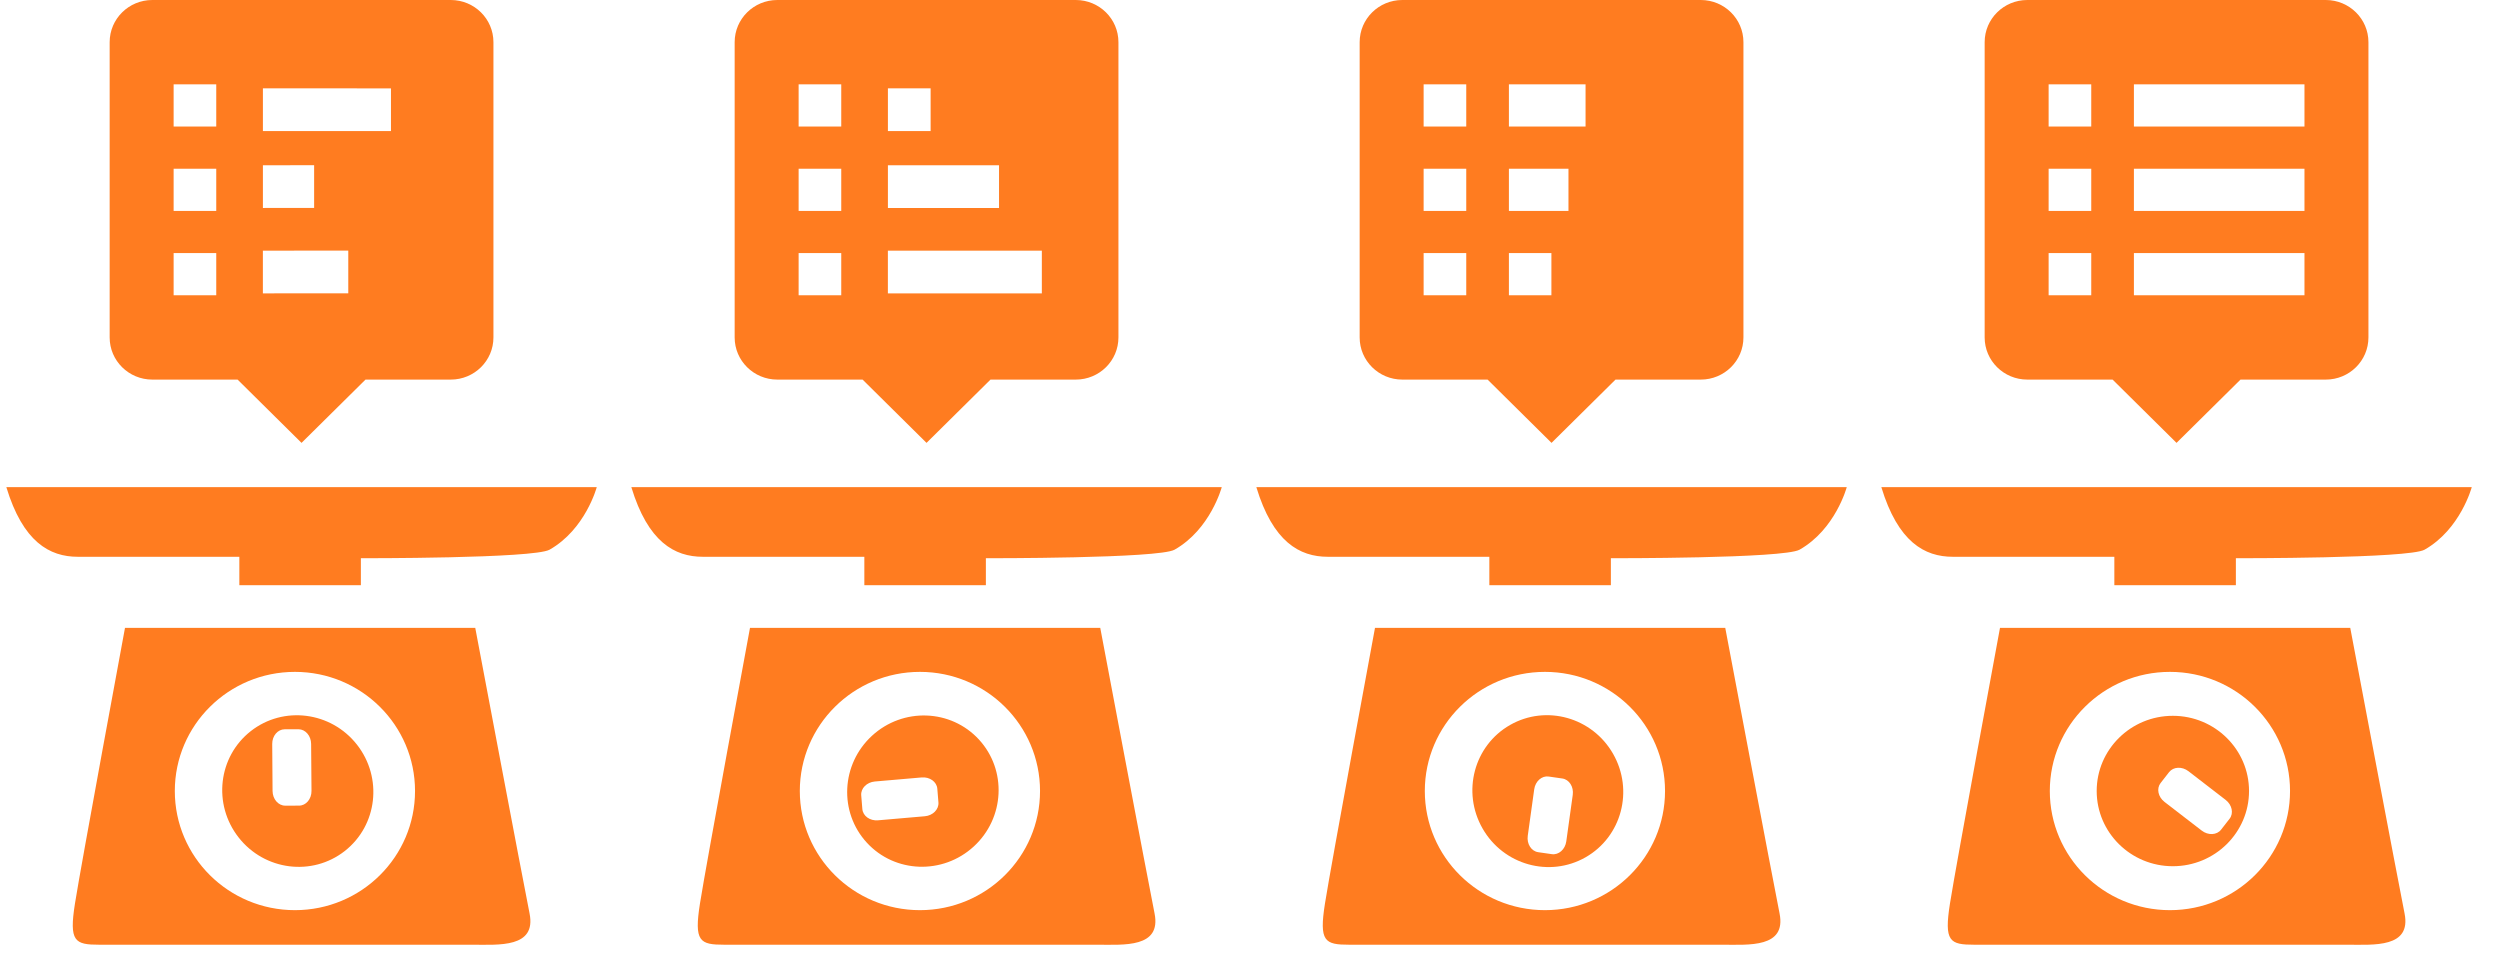
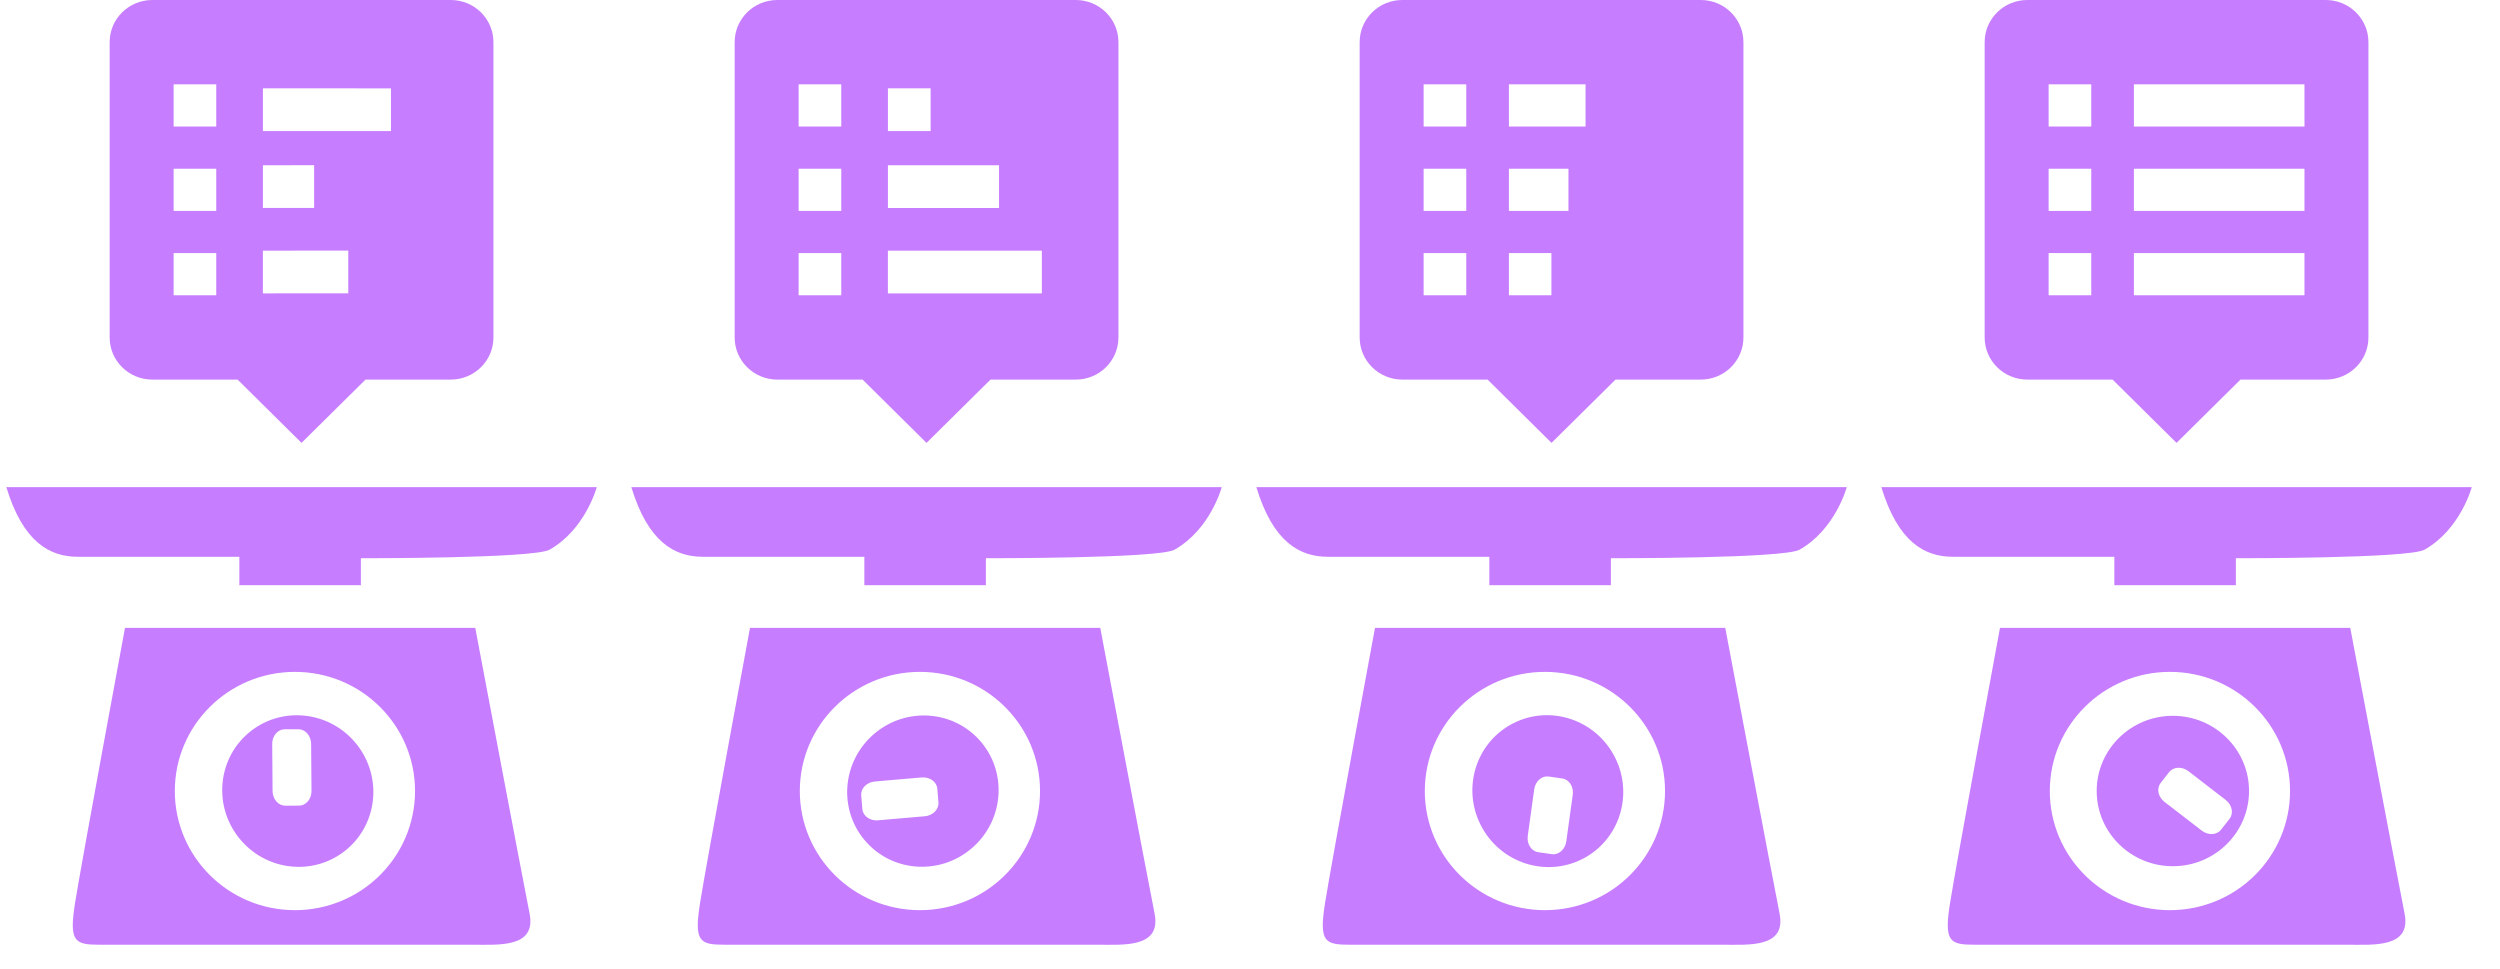
<svg xmlns="http://www.w3.org/2000/svg" version="1.1" width="80" height="31" viewBox="0 0 80 31">
  <g id="Group-1">
-     <path id="Ellipse-14" d="M74.425,12.147 C74.425,12.147 71.696,12.147 71.696,12.147 L69.649,14.172 L67.603,12.147 C67.603,12.147 67.603,12.147 64.874,12.147 C64.120,12.147 63.509,11.543 63.509,10.798 C63.509,10.798 63.509,1.350 63.509,1.350 C63.509,0.604 64.120,-0.000 64.874,-0.000 C64.874,-0.000 64.874,-0.000 74.425,-0.000 C75.179,-0.000 75.790,0.604 75.790,1.350 C75.790,1.350 75.790,1.350 75.790,10.798 C75.790,11.543 75.179,12.147 74.425,12.147 zM66.920,2.699 L65.556,2.699 L65.556,4.049 L66.920,4.049 L66.920,2.699 zM66.920,5.399 L65.556,5.399 L65.556,6.749 L66.920,6.749 L66.920,5.399 zM66.920,8.098 L65.556,8.098 L65.556,9.448 L66.920,9.448 L66.920,8.098 zM73.743,2.699 L68.285,2.699 L68.285,4.049 L73.743,4.049 L73.743,2.699 zM73.743,5.399 L68.285,5.399 L68.285,6.749 L73.743,6.749 L73.743,5.399 zM73.743,8.098 L68.285,8.098 L68.285,9.448 L73.743,9.448 L73.743,8.098 zM77.586,17.590 C77.083,17.875 71.548,17.863 71.548,17.863 L71.548,18.727 L67.659,18.727 L67.659,17.817 C67.659,17.817 63.396,17.817 62.490,17.817 C61.585,17.817 60.735,17.342 60.203,15.589 C60.203,15.589 79.096,15.589 79.096,15.589 C79.096,15.589 78.736,16.938 77.586,17.590 zM64.000,20.091 L75.208,20.091 C75.208,20.091 76.724,28.123 76.946,29.230 C77.168,30.338 75.964,30.231 75.116,30.231 C74.268,30.231 63.964,30.231 63.176,30.231 C62.389,30.231 62.207,30.128 62.399,28.912 C62.590,27.696 64.000,20.091 64.000,20.091 zM69.438,29.125 C71.560,29.125 73.281,27.418 73.281,25.312 C73.281,23.207 71.560,21.500 69.438,21.500 C67.315,21.500 65.594,23.207 65.594,25.312 C65.594,27.418 67.315,29.125 69.438,29.125 zM69.531,22.906 C70.877,22.906 71.969,23.984 71.969,25.312 C71.969,26.641 70.877,27.719 69.531,27.719 C68.185,27.719 67.094,26.641 67.094,25.312 C67.094,23.984 68.185,22.906 69.531,22.906 zM69.264,25.661 C69.264,25.661 70.455,26.579 70.455,26.579 C70.660,26.738 70.938,26.725 71.074,26.550 C71.074,26.550 71.346,26.201 71.346,26.201 C71.483,26.026 71.427,25.756 71.221,25.597 C71.221,25.597 70.031,24.679 70.031,24.679 C69.825,24.520 69.548,24.534 69.411,24.708 C69.411,24.708 69.139,25.057 69.139,25.057 C69.002,25.232 69.058,25.502 69.264,25.661 z" fill="#ff7c20" />
-     <path id="Ellipse-14" d="M54.425,12.147 C54.425,12.147 51.696,12.147 51.696,12.147 L49.649,14.172 L47.603,12.147 C47.603,12.147 47.603,12.147 44.874,12.147 C44.120,12.147 43.509,11.543 43.509,10.798 C43.509,10.798 43.509,1.350 43.509,1.350 C43.509,0.604 44.120,-0.000 44.874,-0.000 C44.874,-0.000 44.874,-0.000 54.425,-0.000 C55.179,-0.000 55.790,0.604 55.790,1.350 C55.790,1.350 55.790,1.350 55.790,10.798 C55.790,11.543 55.179,12.147 54.425,12.147 zM46.920,2.699 L45.556,2.699 L45.556,4.049 L46.920,4.049 L46.920,2.699 zM46.920,5.399 L45.556,5.399 L45.556,6.749 L46.920,6.749 L46.920,5.399 zM46.920,8.098 L45.556,8.098 L45.556,9.448 L46.920,9.448 L46.920,8.098 zM48.285,9.448 L49.645,9.448 L49.645,8.098 L48.285,8.098 L48.285,9.448 zM48.285,6.749 L50.191,6.749 L50.191,5.399 L48.285,5.399 L48.285,6.749 zM50.738,2.699 L48.285,2.699 L48.285,4.049 L50.738,4.049 L50.738,2.699 zM57.586,17.590 C57.083,17.875 51.548,17.863 51.548,17.863 L51.548,18.727 L47.659,18.727 L47.659,17.817 C47.659,17.817 43.396,17.817 42.490,17.817 C41.585,17.817 40.735,17.342 40.203,15.589 C40.203,15.589 59.096,15.589 59.096,15.589 C59.096,15.589 58.736,16.938 57.586,17.590 zM44.000,20.091 L55.208,20.091 C55.208,20.091 56.724,28.123 56.946,29.230 C57.168,30.338 55.964,30.231 55.116,30.231 C54.268,30.231 43.964,30.231 43.176,30.231 C42.389,30.231 42.207,30.128 42.399,28.912 C42.590,27.696 44.000,20.091 44.000,20.091 zM49.438,29.125 C51.560,29.125 53.281,27.418 53.281,25.312 C53.281,23.207 51.560,21.500 49.438,21.500 C47.315,21.500 45.594,23.207 45.594,25.312 C45.594,27.418 47.315,29.125 49.438,29.125 zM48.321,23.200 C49.475,22.540 50.952,22.954 51.619,24.123 C52.287,25.292 51.893,26.774 50.739,27.433 C49.585,28.092 48.108,27.679 47.441,26.510 C46.773,25.341 47.167,23.859 48.321,23.200 zM49.221,27.270 C49.221,27.270 49.658,27.333 49.658,27.333 C49.878,27.365 50.085,27.182 50.121,26.925 C50.121,26.925 50.328,25.436 50.328,25.436 C50.364,25.178 50.215,24.944 49.995,24.912 C49.995,24.912 49.557,24.849 49.557,24.849 C49.338,24.817 49.131,25.000 49.095,25.257 C49.095,25.257 48.888,26.747 48.888,26.747 C48.852,27.004 49.001,27.238 49.221,27.270 z" fill="#ff7c20" />
-     <path id="Ellipse-14" d="M34.425,12.147 C34.425,12.147 31.696,12.147 31.696,12.147 L29.649,14.172 L27.603,12.147 C27.603,12.147 27.603,12.147 24.874,12.147 C24.120,12.147 23.509,11.543 23.509,10.798 C23.509,10.798 23.509,1.350 23.509,1.350 C23.509,0.604 24.120,-0.000 24.874,-0.000 C24.874,-0.000 24.874,-0.000 34.425,-0.000 C35.179,-0.000 35.790,0.604 35.790,1.350 C35.790,1.350 35.790,1.350 35.790,10.798 C35.790,11.543 35.179,12.147 34.425,12.147 zM26.920,2.699 L25.556,2.699 L25.556,4.049 L26.920,4.049 L26.920,2.699 zM26.920,5.399 L25.556,5.399 L25.556,6.749 L26.920,6.749 L26.920,5.399 zM26.920,8.098 L25.556,8.098 L25.556,9.448 L26.920,9.448 L26.920,8.098 zM29.780,2.827 L28.413,2.827 L28.413,4.194 L29.780,4.194 L29.780,2.827 zM31.969,5.288 L28.413,5.288 L28.413,6.655 L31.969,6.655 L31.969,5.288 zM33.339,8.021 L28.412,8.021 L28.412,9.388 L33.339,9.388 L33.339,8.021 zM37.586,17.590 C37.083,17.875 31.548,17.863 31.548,17.863 L31.548,18.727 L27.659,18.727 L27.659,17.817 C27.659,17.817 23.396,17.817 22.490,17.817 C21.585,17.817 20.735,17.342 20.203,15.589 C20.203,15.589 39.096,15.589 39.096,15.589 C39.096,15.589 38.736,16.938 37.586,17.590 zM24.000,20.091 L35.208,20.091 C35.208,20.091 36.724,28.123 36.946,29.230 C37.168,30.338 35.964,30.231 35.116,30.231 C34.268,30.231 23.964,30.231 23.176,30.231 C22.389,30.231 22.207,30.128 22.399,28.912 C22.590,27.696 24.000,20.091 24.000,20.091 zM29.438,29.125 C31.560,29.125 33.281,27.418 33.281,25.312 C33.281,23.207 31.560,21.500 29.438,21.500 C27.315,21.500 25.594,23.207 25.594,25.312 C25.594,27.418 27.315,29.125 29.438,29.125 zM27.904,23.544 C28.896,22.633 30.428,22.688 31.327,23.666 C32.226,24.645 32.152,26.176 31.161,27.087 C30.169,27.998 28.637,27.944 27.738,26.965 C26.839,25.987 26.913,24.455 27.904,23.544 zM27.595,25.889 C27.613,26.111 27.837,26.272 28.095,26.250 C28.095,26.250 29.594,26.120 29.594,26.120 C29.852,26.098 30.047,25.900 30.030,25.679 C30.030,25.679 29.994,25.238 29.994,25.238 C29.976,25.017 29.752,24.856 29.494,24.878 C29.494,24.878 27.995,25.008 27.995,25.008 C27.737,25.030 27.541,25.228 27.559,25.449 C27.559,25.449 27.595,25.889 27.595,25.889 z" fill="#ff7c20" />
-     <path id="Ellipse-14" d="M14.425,12.147 C14.425,12.147 11.696,12.147 11.696,12.147 L9.649,14.172 L7.603,12.147 C7.603,12.147 7.603,12.147 4.874,12.147 C4.120,12.147 3.509,11.543 3.509,10.798 C3.509,10.798 3.509,1.350 3.509,1.350 C3.509,0.604 4.120,-0.000 4.874,-0.000 C4.874,-0.000 4.874,-0.000 14.425,-0.000 C15.179,-0.000 15.790,0.604 15.790,1.350 C15.790,1.350 15.790,1.350 15.790,10.798 C15.790,11.543 15.179,12.147 14.425,12.147 zM6.920,2.699 L5.556,2.699 L5.556,4.049 L6.920,4.049 L6.920,2.699 zM6.920,5.399 L5.556,5.399 L5.556,6.749 L6.920,6.749 L6.920,5.399 zM6.920,8.098 L5.556,8.098 L5.556,9.448 L6.920,9.448 L6.920,8.098 zM8.412,9.388 L11.145,9.386 L11.145,8.019 L8.412,8.021 L8.412,9.388 zM8.413,6.655 L10.052,6.653 L10.052,5.287 L8.413,5.288 L8.413,6.655 zM12.511,2.828 L8.413,2.827 L8.413,4.194 L12.511,4.194 L12.511,2.828 zM17.586,17.590 C17.083,17.875 11.548,17.863 11.548,17.863 L11.548,18.727 L7.659,18.727 L7.659,17.817 C7.659,17.817 3.396,17.817 2.490,17.817 C1.585,17.817 0.735,17.342 0.203,15.589 C0.203,15.589 19.096,15.589 19.096,15.589 C19.096,15.589 18.736,16.938 17.586,17.590 zM4.000,20.091 L15.208,20.091 C15.208,20.091 16.724,28.123 16.946,29.230 C17.168,30.338 15.964,30.231 15.116,30.231 C14.268,30.231 3.964,30.231 3.176,30.231 C2.389,30.231 2.207,30.128 2.399,28.912 C2.590,27.696 4.000,20.091 4.000,20.091 zM9.438,29.125 C11.560,29.125 13.281,27.418 13.281,25.312 C13.281,23.207 11.560,21.500 9.438,21.500 C7.315,21.500 5.594,23.207 5.594,25.312 C5.594,27.418 7.315,29.125 9.438,29.125 zM8.025,23.396 C9.071,22.576 10.592,22.770 11.423,23.829 C12.253,24.889 12.079,26.412 11.033,27.232 C9.987,28.052 8.466,27.858 7.636,26.799 C6.805,25.739 6.979,24.216 8.025,23.396 zM8.722,25.312 C8.724,25.572 8.906,25.782 9.128,25.781 C9.128,25.781 9.570,25.780 9.570,25.780 C9.792,25.780 9.970,25.569 9.968,25.310 C9.968,25.310 9.956,23.805 9.956,23.805 C9.954,23.546 9.773,23.336 9.551,23.336 C9.551,23.336 9.109,23.337 9.109,23.337 C8.887,23.338 8.708,23.548 8.711,23.808 C8.711,23.808 8.722,25.312 8.722,25.312 z" fill="#ff7c20" />
+     <path id="Ellipse-14" d="M74.425,12.147 C74.425,12.147 71.696,12.147 71.696,12.147 L69.649,14.172 L67.603,12.147 C67.603,12.147 67.603,12.147 64.874,12.147 C64.120,12.147 63.509,11.543 63.509,10.798 C63.509,10.798 63.509,1.350 63.509,1.350 C63.509,0.604 64.120,-0.000 64.874,-0.000 C64.874,-0.000 64.874,-0.000 74.425,-0.000 C75.179,-0.000 75.790,0.604 75.790,1.350 C75.790,1.350 75.790,1.350 75.790,10.798 C75.790,11.543 75.179,12.147 74.425,12.147 zM66.920,2.699 L65.556,2.699 L65.556,4.049 L66.920,4.049 L66.920,2.699 zM66.920,5.399 L65.556,5.399 L65.556,6.749 L66.920,6.749 L66.920,5.399 zM66.920,8.098 L65.556,8.098 L65.556,9.448 L66.920,9.448 L66.920,8.098 zM73.743,2.699 L68.285,2.699 L68.285,4.049 L73.743,4.049 L73.743,2.699 zM73.743,5.399 L68.285,5.399 L68.285,6.749 L73.743,6.749 L73.743,5.399 zM73.743,8.098 L68.285,8.098 L68.285,9.448 L73.743,9.448 L73.743,8.098 zM77.586,17.590 C77.083,17.875 71.548,17.863 71.548,17.863 L71.548,18.727 L67.659,18.727 L67.659,17.817 C67.659,17.817 63.396,17.817 62.490,17.817 C61.585,17.817 60.735,17.342 60.203,15.589 C60.203,15.589 79.096,15.589 79.096,15.589 C79.096,15.589 78.736,16.938 77.586,17.590 zM64.000,20.091 L75.208,20.091 C75.208,20.091 76.724,28.123 76.946,29.230 C77.168,30.338 75.964,30.231 75.116,30.231 C74.268,30.231 63.964,30.231 63.176,30.231 C62.389,30.231 62.207,30.128 62.399,28.912 C62.590,27.696 64.000,20.091 64.000,20.091 zM69.438,29.125 C71.560,29.125 73.281,27.418 73.281,25.312 C73.281,23.207 71.560,21.500 69.438,21.500 C67.315,21.500 65.594,23.207 65.594,25.312 C65.594,27.418 67.315,29.125 69.438,29.125 zM69.531,22.906 C70.877,22.906 71.969,23.984 71.969,25.312 C71.969,26.641 70.877,27.719 69.531,27.719 C68.185,27.719 67.094,26.641 67.094,25.312 C67.094,23.984 68.185,22.906 69.531,22.906 zM69.264,25.661 C69.264,25.661 70.455,26.579 70.455,26.579 C70.660,26.738 70.938,26.725 71.074,26.550 C71.074,26.550 71.346,26.201 71.346,26.201 C71.483,26.026 71.427,25.756 71.221,25.597 C71.221,25.597 70.031,24.679 70.031,24.679 C69.825,24.520 69.548,24.534 69.411,24.708 C69.411,24.708 69.139,25.057 69.139,25.057 C69.002,25.232 69.058,25.502 69.264,25.661 z" fill="#C77DFF" />
+     <path id="Ellipse-14" d="M54.425,12.147 C54.425,12.147 51.696,12.147 51.696,12.147 L49.649,14.172 L47.603,12.147 C47.603,12.147 47.603,12.147 44.874,12.147 C44.120,12.147 43.509,11.543 43.509,10.798 C43.509,10.798 43.509,1.350 43.509,1.350 C43.509,0.604 44.120,-0.000 44.874,-0.000 C44.874,-0.000 44.874,-0.000 54.425,-0.000 C55.179,-0.000 55.790,0.604 55.790,1.350 C55.790,1.350 55.790,1.350 55.790,10.798 C55.790,11.543 55.179,12.147 54.425,12.147 zM46.920,2.699 L45.556,2.699 L45.556,4.049 L46.920,4.049 L46.920,2.699 zM46.920,5.399 L45.556,5.399 L45.556,6.749 L46.920,6.749 L46.920,5.399 zM46.920,8.098 L45.556,8.098 L45.556,9.448 L46.920,9.448 L46.920,8.098 zM48.285,9.448 L49.645,9.448 L49.645,8.098 L48.285,8.098 L48.285,9.448 zM48.285,6.749 L50.191,6.749 L50.191,5.399 L48.285,5.399 L48.285,6.749 zM50.738,2.699 L48.285,2.699 L48.285,4.049 L50.738,4.049 L50.738,2.699 zM57.586,17.590 C57.083,17.875 51.548,17.863 51.548,17.863 L51.548,18.727 L47.659,18.727 L47.659,17.817 C47.659,17.817 43.396,17.817 42.490,17.817 C41.585,17.817 40.735,17.342 40.203,15.589 C40.203,15.589 59.096,15.589 59.096,15.589 C59.096,15.589 58.736,16.938 57.586,17.590 zM44.000,20.091 L55.208,20.091 C55.208,20.091 56.724,28.123 56.946,29.230 C57.168,30.338 55.964,30.231 55.116,30.231 C54.268,30.231 43.964,30.231 43.176,30.231 C42.389,30.231 42.207,30.128 42.399,28.912 C42.590,27.696 44.000,20.091 44.000,20.091 zM49.438,29.125 C51.560,29.125 53.281,27.418 53.281,25.312 C53.281,23.207 51.560,21.500 49.438,21.500 C47.315,21.500 45.594,23.207 45.594,25.312 C45.594,27.418 47.315,29.125 49.438,29.125 zM48.321,23.200 C49.475,22.540 50.952,22.954 51.619,24.123 C52.287,25.292 51.893,26.774 50.739,27.433 C49.585,28.092 48.108,27.679 47.441,26.510 C46.773,25.341 47.167,23.859 48.321,23.200 zM49.221,27.270 C49.221,27.270 49.658,27.333 49.658,27.333 C49.878,27.365 50.085,27.182 50.121,26.925 C50.121,26.925 50.328,25.436 50.328,25.436 C50.364,25.178 50.215,24.944 49.995,24.912 C49.995,24.912 49.557,24.849 49.557,24.849 C49.338,24.817 49.131,25.000 49.095,25.257 C49.095,25.257 48.888,26.747 48.888,26.747 C48.852,27.004 49.001,27.238 49.221,27.270 z" fill="#C77DFF" />
+     <path id="Ellipse-14" d="M34.425,12.147 C34.425,12.147 31.696,12.147 31.696,12.147 L29.649,14.172 L27.603,12.147 C27.603,12.147 27.603,12.147 24.874,12.147 C24.120,12.147 23.509,11.543 23.509,10.798 C23.509,10.798 23.509,1.350 23.509,1.350 C23.509,0.604 24.120,-0.000 24.874,-0.000 C24.874,-0.000 24.874,-0.000 34.425,-0.000 C35.179,-0.000 35.790,0.604 35.790,1.350 C35.790,1.350 35.790,1.350 35.790,10.798 C35.790,11.543 35.179,12.147 34.425,12.147 zM26.920,2.699 L25.556,2.699 L25.556,4.049 L26.920,4.049 L26.920,2.699 zM26.920,5.399 L25.556,5.399 L25.556,6.749 L26.920,6.749 L26.920,5.399 zM26.920,8.098 L25.556,8.098 L25.556,9.448 L26.920,9.448 L26.920,8.098 zM29.780,2.827 L28.413,2.827 L28.413,4.194 L29.780,4.194 L29.780,2.827 zM31.969,5.288 L28.413,5.288 L28.413,6.655 L31.969,6.655 L31.969,5.288 zM33.339,8.021 L28.412,8.021 L28.412,9.388 L33.339,9.388 L33.339,8.021 zM37.586,17.590 C37.083,17.875 31.548,17.863 31.548,17.863 L31.548,18.727 L27.659,18.727 L27.659,17.817 C27.659,17.817 23.396,17.817 22.490,17.817 C21.585,17.817 20.735,17.342 20.203,15.589 C20.203,15.589 39.096,15.589 39.096,15.589 C39.096,15.589 38.736,16.938 37.586,17.590 zM24.000,20.091 L35.208,20.091 C35.208,20.091 36.724,28.123 36.946,29.230 C37.168,30.338 35.964,30.231 35.116,30.231 C34.268,30.231 23.964,30.231 23.176,30.231 C22.389,30.231 22.207,30.128 22.399,28.912 C22.590,27.696 24.000,20.091 24.000,20.091 zM29.438,29.125 C31.560,29.125 33.281,27.418 33.281,25.312 C33.281,23.207 31.560,21.500 29.438,21.500 C27.315,21.500 25.594,23.207 25.594,25.312 C25.594,27.418 27.315,29.125 29.438,29.125 zM27.904,23.544 C28.896,22.633 30.428,22.688 31.327,23.666 C32.226,24.645 32.152,26.176 31.161,27.087 C30.169,27.998 28.637,27.944 27.738,26.965 C26.839,25.987 26.913,24.455 27.904,23.544 zM27.595,25.889 C27.613,26.111 27.837,26.272 28.095,26.250 C28.095,26.250 29.594,26.120 29.594,26.120 C29.852,26.098 30.047,25.900 30.030,25.679 C30.030,25.679 29.994,25.238 29.994,25.238 C29.976,25.017 29.752,24.856 29.494,24.878 C29.494,24.878 27.995,25.008 27.995,25.008 C27.737,25.030 27.541,25.228 27.559,25.449 C27.559,25.449 27.595,25.889 27.595,25.889 z" fill="#C77DFF" />
+     <path id="Ellipse-14" d="M14.425,12.147 C14.425,12.147 11.696,12.147 11.696,12.147 L9.649,14.172 L7.603,12.147 C7.603,12.147 7.603,12.147 4.874,12.147 C4.120,12.147 3.509,11.543 3.509,10.798 C3.509,10.798 3.509,1.350 3.509,1.350 C3.509,0.604 4.120,-0.000 4.874,-0.000 C4.874,-0.000 4.874,-0.000 14.425,-0.000 C15.179,-0.000 15.790,0.604 15.790,1.350 C15.790,1.350 15.790,1.350 15.790,10.798 C15.790,11.543 15.179,12.147 14.425,12.147 zM6.920,2.699 L5.556,2.699 L5.556,4.049 L6.920,4.049 L6.920,2.699 zM6.920,5.399 L5.556,5.399 L5.556,6.749 L6.920,6.749 L6.920,5.399 zM6.920,8.098 L5.556,8.098 L5.556,9.448 L6.920,9.448 L6.920,8.098 zM8.412,9.388 L11.145,9.386 L11.145,8.019 L8.412,8.021 L8.412,9.388 zM8.413,6.655 L10.052,6.653 L10.052,5.287 L8.413,5.288 L8.413,6.655 zM12.511,2.828 L8.413,2.827 L8.413,4.194 L12.511,4.194 L12.511,2.828 zM17.586,17.590 C17.083,17.875 11.548,17.863 11.548,17.863 L11.548,18.727 L7.659,18.727 L7.659,17.817 C7.659,17.817 3.396,17.817 2.490,17.817 C1.585,17.817 0.735,17.342 0.203,15.589 C0.203,15.589 19.096,15.589 19.096,15.589 C19.096,15.589 18.736,16.938 17.586,17.590 zM4.000,20.091 L15.208,20.091 C15.208,20.091 16.724,28.123 16.946,29.230 C17.168,30.338 15.964,30.231 15.116,30.231 C14.268,30.231 3.964,30.231 3.176,30.231 C2.389,30.231 2.207,30.128 2.399,28.912 C2.590,27.696 4.000,20.091 4.000,20.091 zM9.438,29.125 C11.560,29.125 13.281,27.418 13.281,25.312 C13.281,23.207 11.560,21.500 9.438,21.500 C7.315,21.500 5.594,23.207 5.594,25.312 C5.594,27.418 7.315,29.125 9.438,29.125 zM8.025,23.396 C9.071,22.576 10.592,22.770 11.423,23.829 C12.253,24.889 12.079,26.412 11.033,27.232 C9.987,28.052 8.466,27.858 7.636,26.799 C6.805,25.739 6.979,24.216 8.025,23.396 zM8.722,25.312 C8.724,25.572 8.906,25.782 9.128,25.781 C9.128,25.781 9.570,25.780 9.570,25.780 C9.792,25.780 9.970,25.569 9.968,25.310 C9.968,25.310 9.956,23.805 9.956,23.805 C9.954,23.546 9.773,23.336 9.551,23.336 C9.551,23.336 9.109,23.337 9.109,23.337 C8.887,23.338 8.708,23.548 8.711,23.808 C8.711,23.808 8.722,25.312 8.722,25.312 z" fill="#C77DFF" />
  </g>
</svg>
